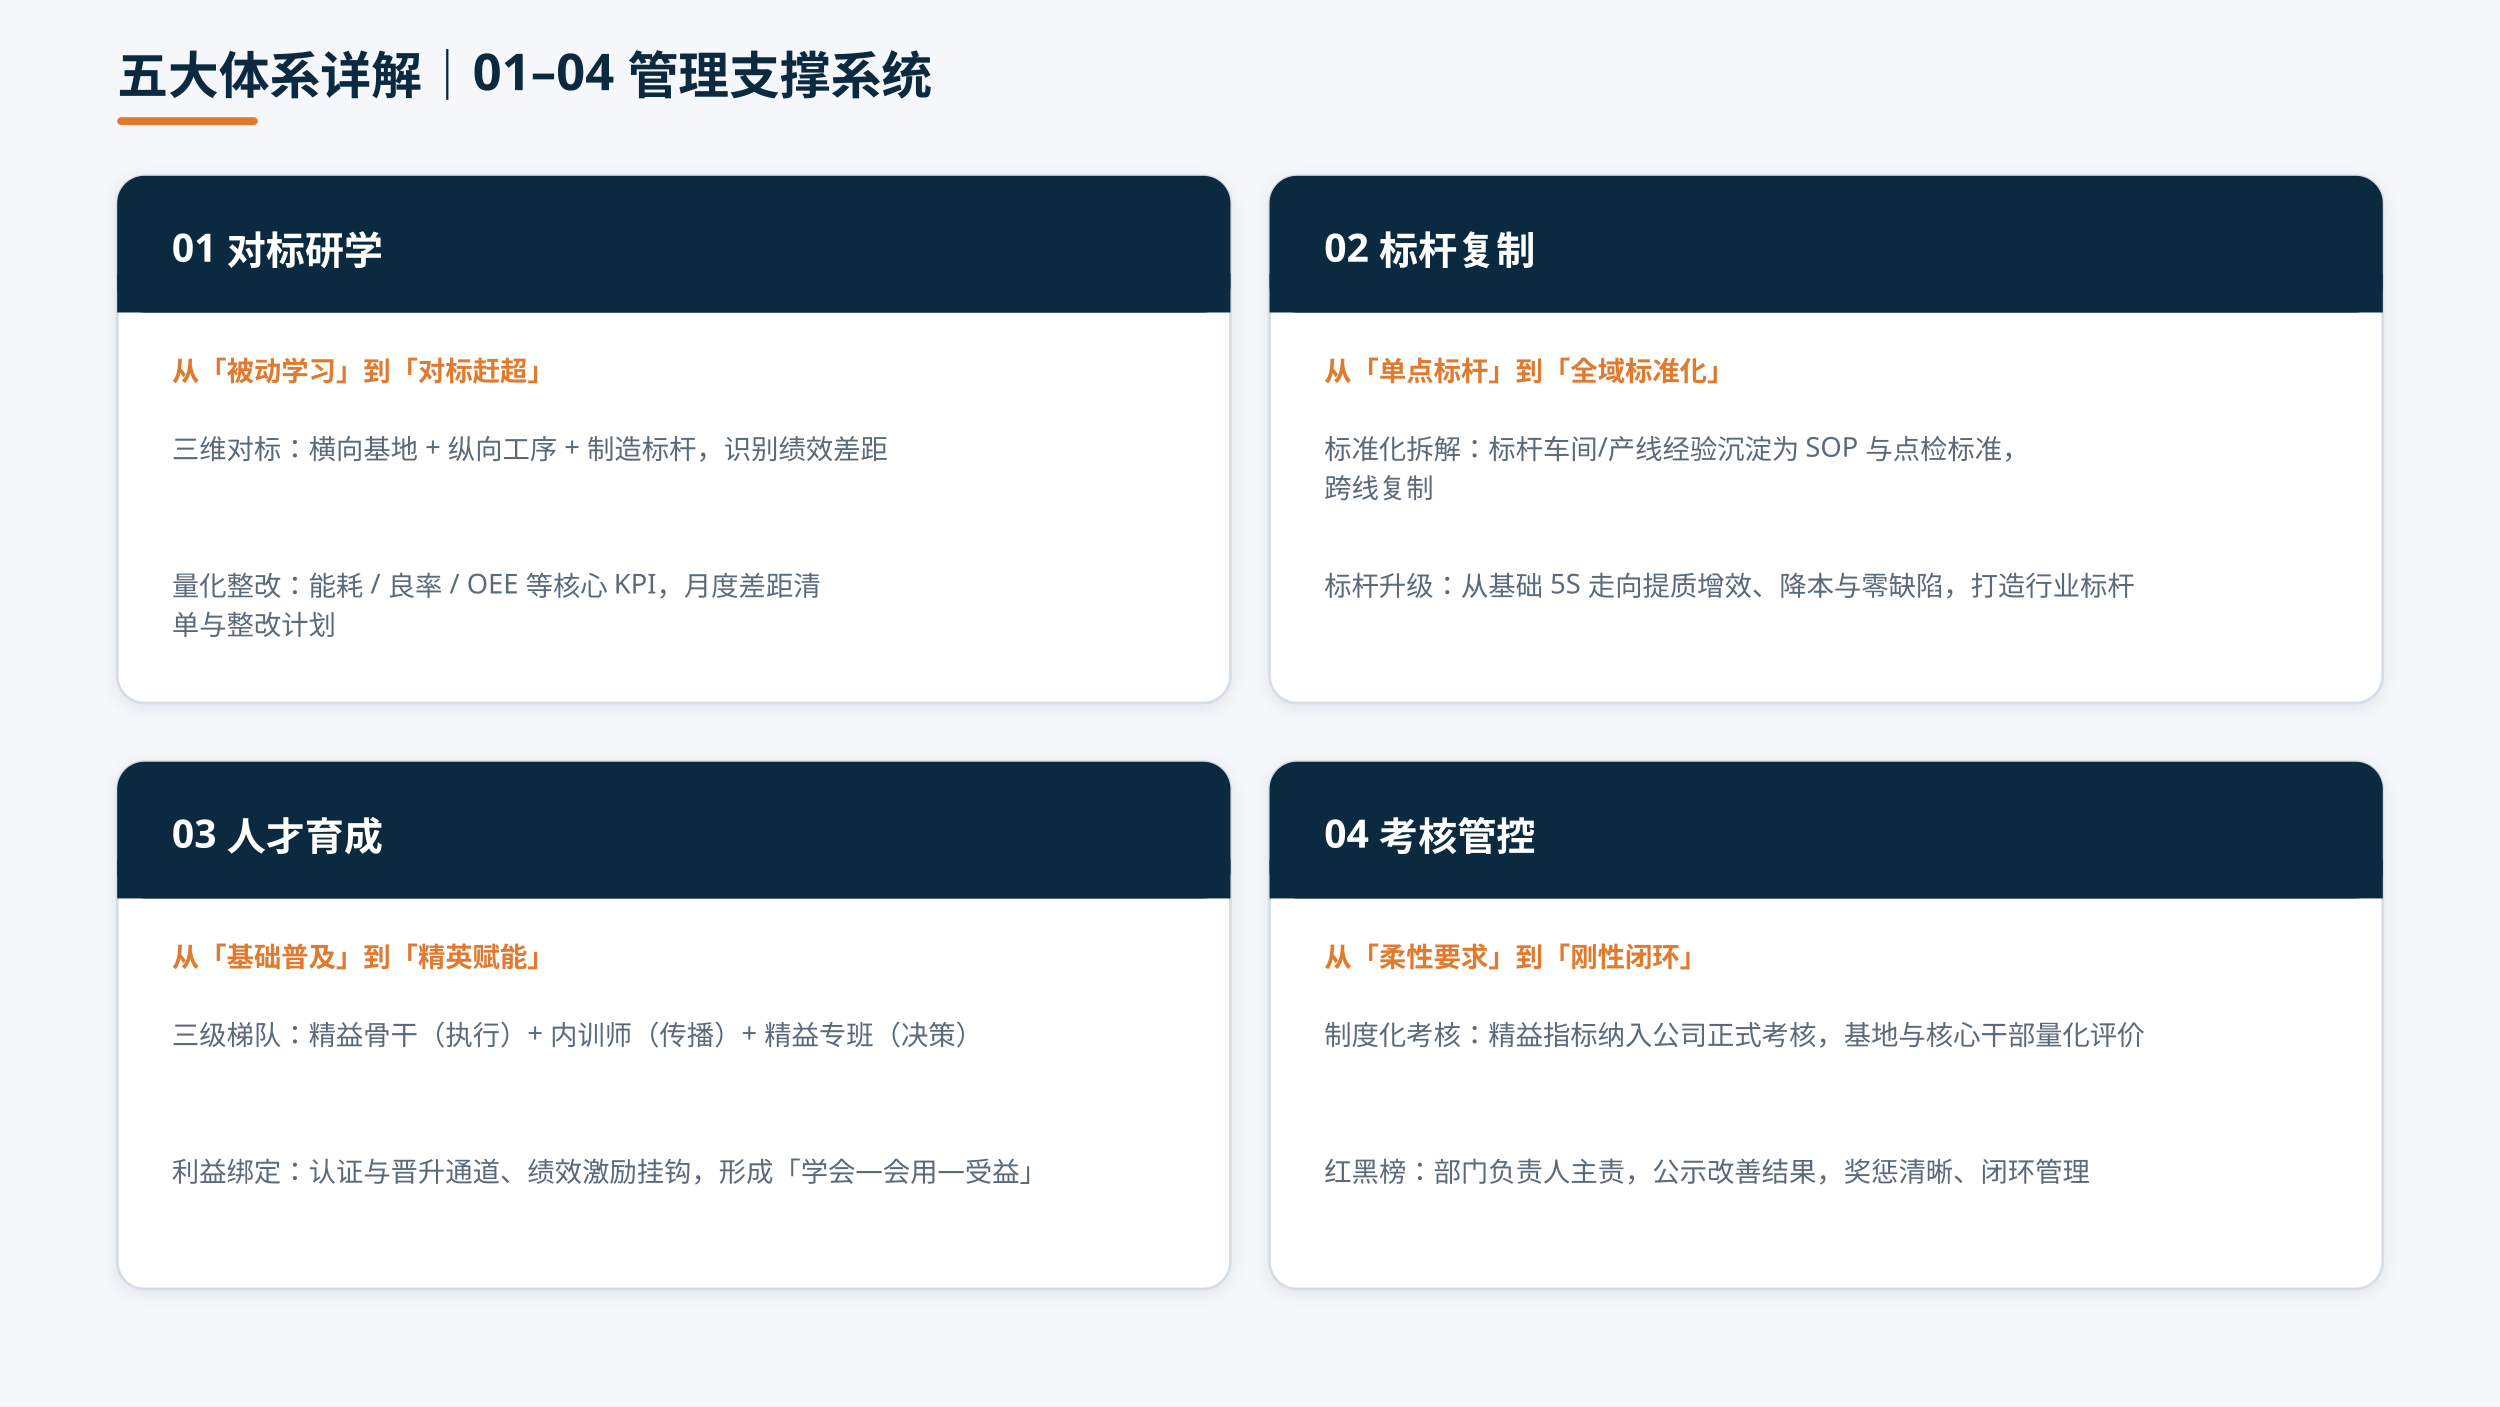
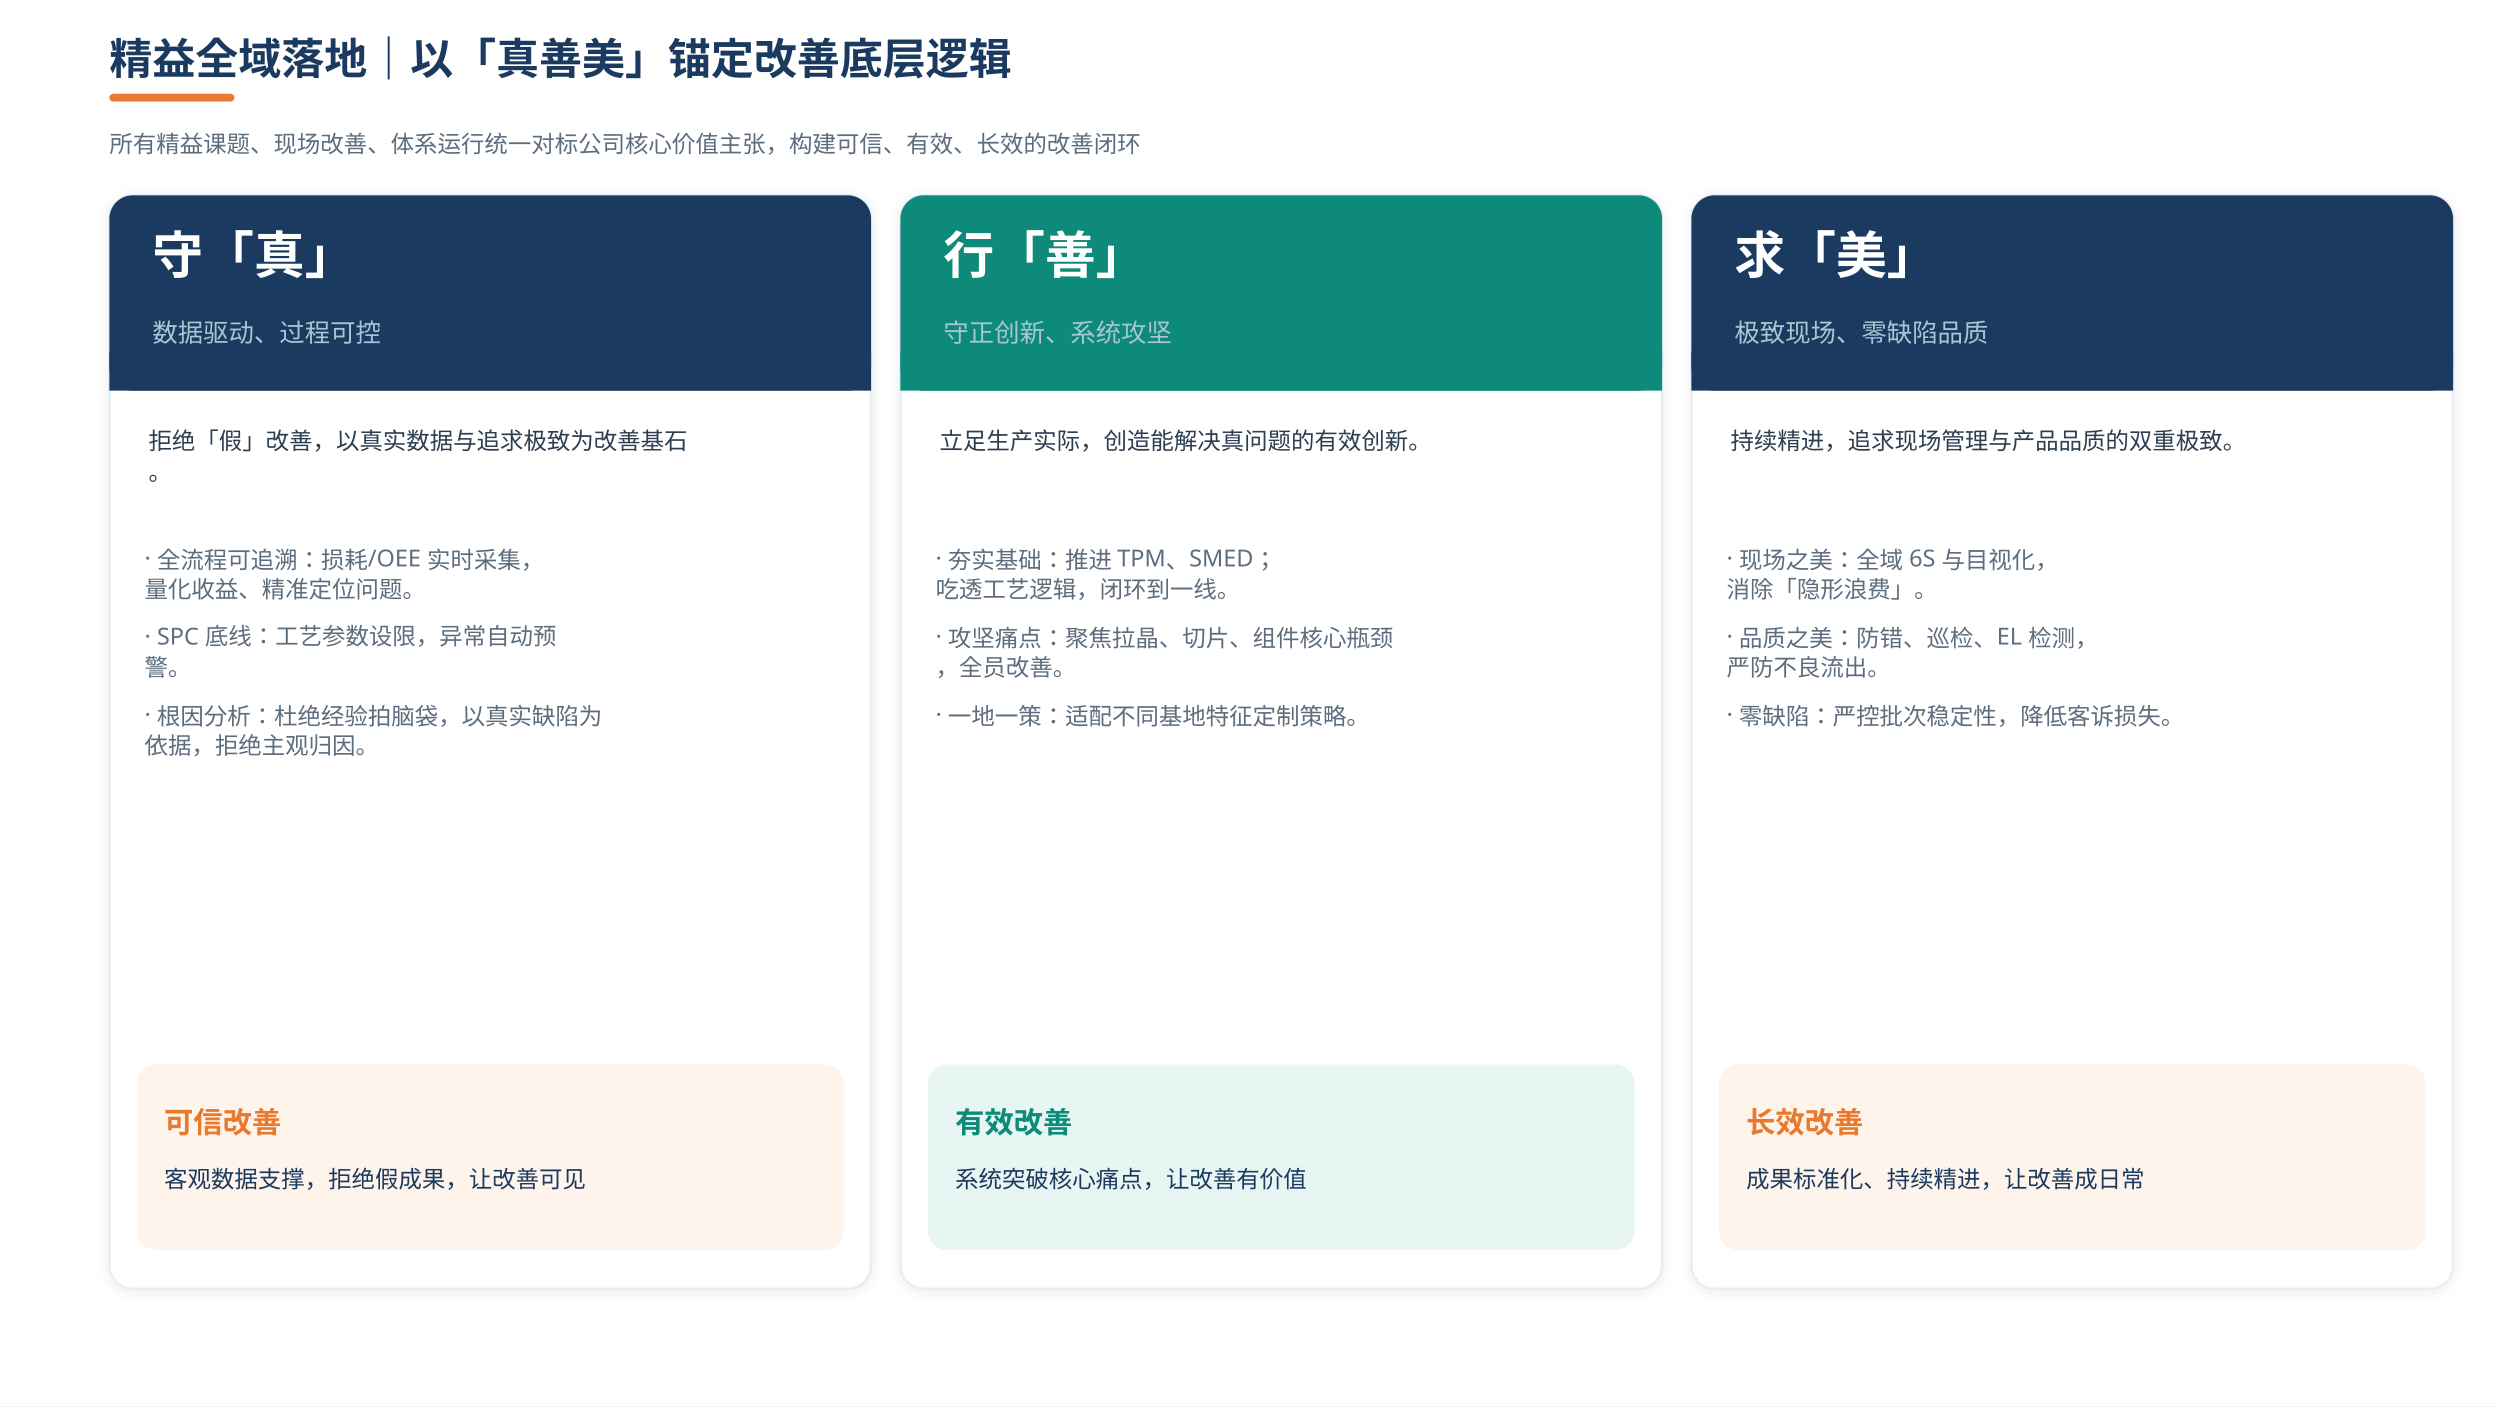
<svg xmlns="http://www.w3.org/2000/svg" width="1280" height="720" viewBox="0 0 1280 720">
  <defs>
-     <linearGradient id="heroGrad" x1="0" y1="0" x2="1" y2="1">
-       <stop offset="0%" stop-color="#0B2A3F" />
-       <stop offset="100%" stop-color="#143D58" />
+     <linearGradient id="navyGrad" x1="0" y1="0" x2="1" y2="1">
+       <stop offset="0%" stop-color="#0F2740" />
+       <stop offset="100%" stop-color="#1B3A5F" />
    </linearGradient>
-     <linearGradient id="amberGrad" x1="0" y1="0" x2="1" y2="0">
-       <stop offset="0%" stop-color="#E07A2F" />
-       <stop offset="100%" stop-color="#F0A05A" />
-     </linearGradient>
-     <filter id="shadow" x="-5%" y="-5%" width="110%" height="120%">
-       <feDropShadow dx="0" dy="2" stdDeviation="4" flood-color="#0B2A3F" flood-opacity="0.08" />
+     <filter id="sh" x="-4%" y="-4%" width="108%" height="116%">
+       <feDropShadow dx="0" dy="1" stdDeviation="3" flood-color="#1B3A5F" flood-opacity="0.08" />
    </filter>
  </defs>
-   <rect width="1280" height="720" fill="#F5F7FA" />
-   <text x="60" y="48" fill="#0B2A3F" font-size="26" font-weight="800" font-family="DM Sans, PingFang SC, Microsoft YaHei, Noto Sans SC, sans-serif" text-anchor="start" opacity="1">五大体系详解｜01–04 管理支撑系统</text>
-   <rect x="60" y="60" width="72" height="4" rx="2" ry="2" fill="#E07A2F" stroke="none" opacity="1" />
-   <rect x="60" y="90" width="570" height="270" rx="14" ry="14" fill="#FFFFFF" stroke="#D5DEE7" stroke-width="1.5" filter="url(#shadow)" opacity="1" />
-   <rect x="60" y="90" width="570" height="70" rx="14" ry="14" fill="#0B2A3F" stroke="none" opacity="1" />
-   <rect x="60" y="140" width="570" height="20" fill="#0B2A3F" />
-   <text x="88" y="134" fill="#fff" font-size="20" font-weight="800" font-family="DM Sans, PingFang SC, Microsoft YaHei, Noto Sans SC, sans-serif" text-anchor="start" opacity="1">01 对标研学</text>
-   <text x="88" y="195" fill="#E07A2F" font-size="14" font-weight="600" font-family="DM Sans, PingFang SC, Microsoft YaHei, Noto Sans SC, sans-serif" text-anchor="start" opacity="1">从「被动学习」到「对标赶超」</text>
-   <text x="88" y="235" fill="#5A6A7A" font-size="14" font-weight="400" font-family="DM Sans, PingFang SC, Microsoft YaHei, Noto Sans SC, sans-serif">
-     <tspan x="88" dy="0">三维对标：横向基地 + 纵向工序 + 制造标杆，识别绩效差距</tspan>
+   <rect width="1280" height="720" fill="#FFFFFF" />
+   <text x="56" y="38" fill="#1B3A5F" font-size="22" font-weight="800" font-family="Source Han Sans SC, PingFang SC, Microsoft YaHei, Noto Sans SC, sans-serif" text-anchor="start">精益全域落地｜以「真善美」锚定改善底层逻辑</text>
+   <rect x="56" y="48" width="64" height="4" rx="2" ry="2" fill="#E87A2E" stroke="none" />
+   <text x="56" y="78" fill="#5D6D7E" font-size="12" font-weight="400" font-family="Source Han Sans SC, PingFang SC, Microsoft YaHei, Noto Sans SC, sans-serif" text-anchor="start">所有精益课题、现场改善、体系运行统一对标公司核心价值主张，构建可信、有效、长效的改善闭环</text>
+   <rect x="56" y="100" width="390" height="560" rx="12" ry="12" fill="#FFFFFF" stroke="#E8EEF2" stroke-width="1.5" filter="url(#sh)" />
+   <rect x="56" y="100" width="390" height="100" rx="12" ry="12" fill="#1B3A5F" stroke="none" />
+   <rect x="56" y="180" width="390" height="20" fill="#1B3A5F" />
+   <text x="78" y="140" fill="#fff" font-size="26" font-weight="800" font-family="Source Han Sans SC, PingFang SC, Microsoft YaHei, Noto Sans SC, sans-serif" text-anchor="start">守「真」</text>
+   <text x="78" y="175" fill="#A8C5D4" font-size="13" font-weight="500" font-family="Source Han Sans SC, PingFang SC, Microsoft YaHei, Noto Sans SC, sans-serif" text-anchor="start">数据驱动、过程可控</text>
+   <text x="76" y="230" fill="#2C3E50" font-size="12" font-weight="500" font-family="Source Han Sans SC, PingFang SC, Microsoft YaHei, Noto Sans SC, sans-serif">
+     <tspan x="76" dy="0">拒绝「假」改善，以真实数据与追求极致为改善基石</tspan>
+     <tspan x="76" dy="16">。</tspan>
  </text>
-   <text x="88" y="305" fill="#5A6A7A" font-size="14" font-weight="400" font-family="DM Sans, PingFang SC, Microsoft YaHei, Noto Sans SC, sans-serif">
-     <tspan x="88" dy="0">量化整改：能耗 / 良率 / OEE 等核心 KPI，月度差距清</tspan>
-     <tspan x="88" dy="20">单与整改计划</tspan>
+   <text x="74" y="290" fill="#5D6D7E" font-size="12" font-weight="400" font-family="Source Han Sans SC, PingFang SC, Microsoft YaHei, Noto Sans SC, sans-serif">
+     <tspan x="74" dy="0">· 全流程可追溯：损耗/OEE 实时采集，</tspan>
+     <tspan x="74" dy="16">量化收益、精准定位问题。</tspan>
  </text>
-   <rect x="650" y="90" width="570" height="270" rx="14" ry="14" fill="#FFFFFF" stroke="#D5DEE7" stroke-width="1.5" filter="url(#shadow)" opacity="1" />
-   <rect x="650" y="90" width="570" height="70" rx="14" ry="14" fill="#0B2A3F" stroke="none" opacity="1" />
-   <rect x="650" y="140" width="570" height="20" fill="#0B2A3F" />
-   <text x="678" y="134" fill="#fff" font-size="20" font-weight="800" font-family="DM Sans, PingFang SC, Microsoft YaHei, Noto Sans SC, sans-serif" text-anchor="start" opacity="1">02 标杆复制</text>
-   <text x="678" y="195" fill="#E07A2F" font-size="14" font-weight="600" font-family="DM Sans, PingFang SC, Microsoft YaHei, Noto Sans SC, sans-serif" text-anchor="start" opacity="1">从「单点标杆」到「全域标准化」</text>
-   <text x="678" y="235" fill="#5A6A7A" font-size="14" font-weight="400" font-family="DM Sans, PingFang SC, Microsoft YaHei, Noto Sans SC, sans-serif">
-     <tspan x="678" dy="0">标准化拆解：标杆车间/产线经验沉淀为 SOP 与点检标准，</tspan>
-     <tspan x="678" dy="20">跨线复制</tspan>
+   <text x="74" y="330" fill="#5D6D7E" font-size="12" font-weight="400" font-family="Source Han Sans SC, PingFang SC, Microsoft YaHei, Noto Sans SC, sans-serif">
+     <tspan x="74" dy="0">· SPC 底线：工艺参数设限，异常自动预</tspan>
+     <tspan x="74" dy="16">警。</tspan>
  </text>
-   <text x="678" y="305" fill="#5A6A7A" font-size="14" font-weight="400" font-family="DM Sans, PingFang SC, Microsoft YaHei, Noto Sans SC, sans-serif">
-     <tspan x="678" dy="0">标杆升级：从基础 5S 走向提质增效、降本与零缺陷，打造行业标杆</tspan>
+   <text x="74" y="370" fill="#5D6D7E" font-size="12" font-weight="400" font-family="Source Han Sans SC, PingFang SC, Microsoft YaHei, Noto Sans SC, sans-serif">
+     <tspan x="74" dy="0">· 根因分析：杜绝经验拍脑袋，以真实缺陷为</tspan>
+     <tspan x="74" dy="16">依据，拒绝主观归因。</tspan>
  </text>
-   <rect x="60" y="390" width="570" height="270" rx="14" ry="14" fill="#FFFFFF" stroke="#D5DEE7" stroke-width="1.5" filter="url(#shadow)" opacity="1" />
-   <rect x="60" y="390" width="570" height="70" rx="14" ry="14" fill="#0B2A3F" stroke="none" opacity="1" />
-   <rect x="60" y="440" width="570" height="20" fill="#0B2A3F" />
-   <text x="88" y="434" fill="#fff" font-size="20" font-weight="800" font-family="DM Sans, PingFang SC, Microsoft YaHei, Noto Sans SC, sans-serif" text-anchor="start" opacity="1">03 人才育成</text>
-   <text x="88" y="495" fill="#E07A2F" font-size="14" font-weight="600" font-family="DM Sans, PingFang SC, Microsoft YaHei, Noto Sans SC, sans-serif" text-anchor="start" opacity="1">从「基础普及」到「精英赋能」</text>
-   <text x="88" y="535" fill="#5A6A7A" font-size="14" font-weight="400" font-family="DM Sans, PingFang SC, Microsoft YaHei, Noto Sans SC, sans-serif">
-     <tspan x="88" dy="0">三级梯队：精益骨干（执行）+ 内训师（传播）+ 精益专班（决策）</tspan>
+   <rect x="70" y="545" width="362" height="95" rx="10" ry="10" fill="#FFF4EB" stroke="none" />
+   <text x="84" y="580" fill="#E87A2E" font-size="15" font-weight="800" font-family="Source Han Sans SC, PingFang SC, Microsoft YaHei, Noto Sans SC, sans-serif" text-anchor="start">可信改善</text>
+   <text x="84" y="608" fill="#1B3A5F" font-size="12" font-weight="500" font-family="Source Han Sans SC, PingFang SC, Microsoft YaHei, Noto Sans SC, sans-serif">
+     <tspan x="84" dy="0">客观数据支撑，拒绝假成果，让改善可见</tspan>
  </text>
-   <text x="88" y="605" fill="#5A6A7A" font-size="14" font-weight="400" font-family="DM Sans, PingFang SC, Microsoft YaHei, Noto Sans SC, sans-serif">
-     <tspan x="88" dy="0">利益绑定：认证与晋升通道、绩效激励挂钩，形成「学会—会用—受益」</tspan>
+   <rect x="461" y="100" width="390" height="560" rx="12" ry="12" fill="#FFFFFF" stroke="#E8EEF2" stroke-width="1.5" filter="url(#sh)" />
+   <rect x="461" y="100" width="390" height="100" rx="12" ry="12" fill="#0D8A7A" stroke="none" />
+   <rect x="461" y="180" width="390" height="20" fill="#0D8A7A" />
+   <text x="483" y="140" fill="#fff" font-size="26" font-weight="800" font-family="Source Han Sans SC, PingFang SC, Microsoft YaHei, Noto Sans SC, sans-serif" text-anchor="start">行「善」</text>
+   <text x="483" y="175" fill="#A8C5D4" font-size="13" font-weight="500" font-family="Source Han Sans SC, PingFang SC, Microsoft YaHei, Noto Sans SC, sans-serif" text-anchor="start">守正创新、系统攻坚</text>
+   <text x="481" y="230" fill="#2C3E50" font-size="12" font-weight="500" font-family="Source Han Sans SC, PingFang SC, Microsoft YaHei, Noto Sans SC, sans-serif">
+     <tspan x="481" dy="0">立足生产实际，创造能解决真问题的有效创新。</tspan>
  </text>
-   <rect x="650" y="390" width="570" height="270" rx="14" ry="14" fill="#FFFFFF" stroke="#D5DEE7" stroke-width="1.5" filter="url(#shadow)" opacity="1" />
-   <rect x="650" y="390" width="570" height="70" rx="14" ry="14" fill="#0B2A3F" stroke="none" opacity="1" />
-   <rect x="650" y="440" width="570" height="20" fill="#0B2A3F" />
-   <text x="678" y="434" fill="#fff" font-size="20" font-weight="800" font-family="DM Sans, PingFang SC, Microsoft YaHei, Noto Sans SC, sans-serif" text-anchor="start" opacity="1">04 考核管控</text>
-   <text x="678" y="495" fill="#E07A2F" font-size="14" font-weight="600" font-family="DM Sans, PingFang SC, Microsoft YaHei, Noto Sans SC, sans-serif" text-anchor="start" opacity="1">从「柔性要求」到「刚性闭环」</text>
-   <text x="678" y="535" fill="#5A6A7A" font-size="14" font-weight="400" font-family="DM Sans, PingFang SC, Microsoft YaHei, Noto Sans SC, sans-serif">
-     <tspan x="678" dy="0">制度化考核：精益指标纳入公司正式考核，基地与核心干部量化评价</tspan>
+   <text x="479" y="290" fill="#5D6D7E" font-size="12" font-weight="400" font-family="Source Han Sans SC, PingFang SC, Microsoft YaHei, Noto Sans SC, sans-serif">
+     <tspan x="479" dy="0">· 夯实基础：推进 TPM、SMED；</tspan>
+     <tspan x="479" dy="16">吃透工艺逻辑，闭环到一线。</tspan>
  </text>
-   <text x="678" y="605" fill="#5A6A7A" font-size="14" font-weight="400" font-family="DM Sans, PingFang SC, Microsoft YaHei, Noto Sans SC, sans-serif">
-     <tspan x="678" dy="0">红黑榜：部门负责人主责，公示改善结果，奖惩清晰、闭环管理</tspan>
+   <text x="479" y="330" fill="#5D6D7E" font-size="12" font-weight="400" font-family="Source Han Sans SC, PingFang SC, Microsoft YaHei, Noto Sans SC, sans-serif">
+     <tspan x="479" dy="0">· 攻坚痛点：聚焦拉晶、切片、组件核心瓶颈</tspan>
+     <tspan x="479" dy="16">，全员改善。</tspan>
+   </text>
+   <text x="479" y="370" fill="#5D6D7E" font-size="12" font-weight="400" font-family="Source Han Sans SC, PingFang SC, Microsoft YaHei, Noto Sans SC, sans-serif">
+     <tspan x="479" dy="0">· 一地一策：适配不同基地特征定制策略。</tspan>
+   </text>
+   <rect x="475" y="545" width="362" height="95" rx="10" ry="10" fill="#E8F6F3" stroke="none" />
+   <text x="489" y="580" fill="#0D8A7A" font-size="15" font-weight="800" font-family="Source Han Sans SC, PingFang SC, Microsoft YaHei, Noto Sans SC, sans-serif" text-anchor="start">有效改善</text>
+   <text x="489" y="608" fill="#1B3A5F" font-size="12" font-weight="500" font-family="Source Han Sans SC, PingFang SC, Microsoft YaHei, Noto Sans SC, sans-serif">
+     <tspan x="489" dy="0">系统突破核心痛点，让改善有价值</tspan>
+   </text>
+   <rect x="866" y="100" width="390" height="560" rx="12" ry="12" fill="#FFFFFF" stroke="#E8EEF2" stroke-width="1.5" filter="url(#sh)" />
+   <rect x="866" y="100" width="390" height="100" rx="12" ry="12" fill="#1B3A5F" stroke="none" />
+   <rect x="866" y="180" width="390" height="20" fill="#1B3A5F" />
+   <text x="888" y="140" fill="#fff" font-size="26" font-weight="800" font-family="Source Han Sans SC, PingFang SC, Microsoft YaHei, Noto Sans SC, sans-serif" text-anchor="start">求「美」</text>
+   <text x="888" y="175" fill="#A8C5D4" font-size="13" font-weight="500" font-family="Source Han Sans SC, PingFang SC, Microsoft YaHei, Noto Sans SC, sans-serif" text-anchor="start">极致现场、零缺陷品质</text>
+   <text x="886" y="230" fill="#2C3E50" font-size="12" font-weight="500" font-family="Source Han Sans SC, PingFang SC, Microsoft YaHei, Noto Sans SC, sans-serif">
+     <tspan x="886" dy="0">持续精进，追求现场管理与产品品质的双重极致。</tspan>
+   </text>
+   <text x="884" y="290" fill="#5D6D7E" font-size="12" font-weight="400" font-family="Source Han Sans SC, PingFang SC, Microsoft YaHei, Noto Sans SC, sans-serif">
+     <tspan x="884" dy="0">· 现场之美：全域 6S 与目视化，</tspan>
+     <tspan x="884" dy="16">消除「隐形浪费」。</tspan>
+   </text>
+   <text x="884" y="330" fill="#5D6D7E" font-size="12" font-weight="400" font-family="Source Han Sans SC, PingFang SC, Microsoft YaHei, Noto Sans SC, sans-serif">
+     <tspan x="884" dy="0">· 品质之美：防错、巡检、EL 检测，</tspan>
+     <tspan x="884" dy="16">严防不良流出。</tspan>
+   </text>
+   <text x="884" y="370" fill="#5D6D7E" font-size="12" font-weight="400" font-family="Source Han Sans SC, PingFang SC, Microsoft YaHei, Noto Sans SC, sans-serif">
+     <tspan x="884" dy="0">· 零缺陷：严控批次稳定性，降低客诉损失。</tspan>
+   </text>
+   <rect x="880" y="545" width="362" height="95" rx="10" ry="10" fill="#FFF4EB" stroke="none" />
+   <text x="894" y="580" fill="#E87A2E" font-size="15" font-weight="800" font-family="Source Han Sans SC, PingFang SC, Microsoft YaHei, Noto Sans SC, sans-serif" text-anchor="start">长效改善</text>
+   <text x="894" y="608" fill="#1B3A5F" font-size="12" font-weight="500" font-family="Source Han Sans SC, PingFang SC, Microsoft YaHei, Noto Sans SC, sans-serif">
+     <tspan x="894" dy="0">成果标准化、持续精进，让改善成日常</tspan>
  </text>
</svg>
